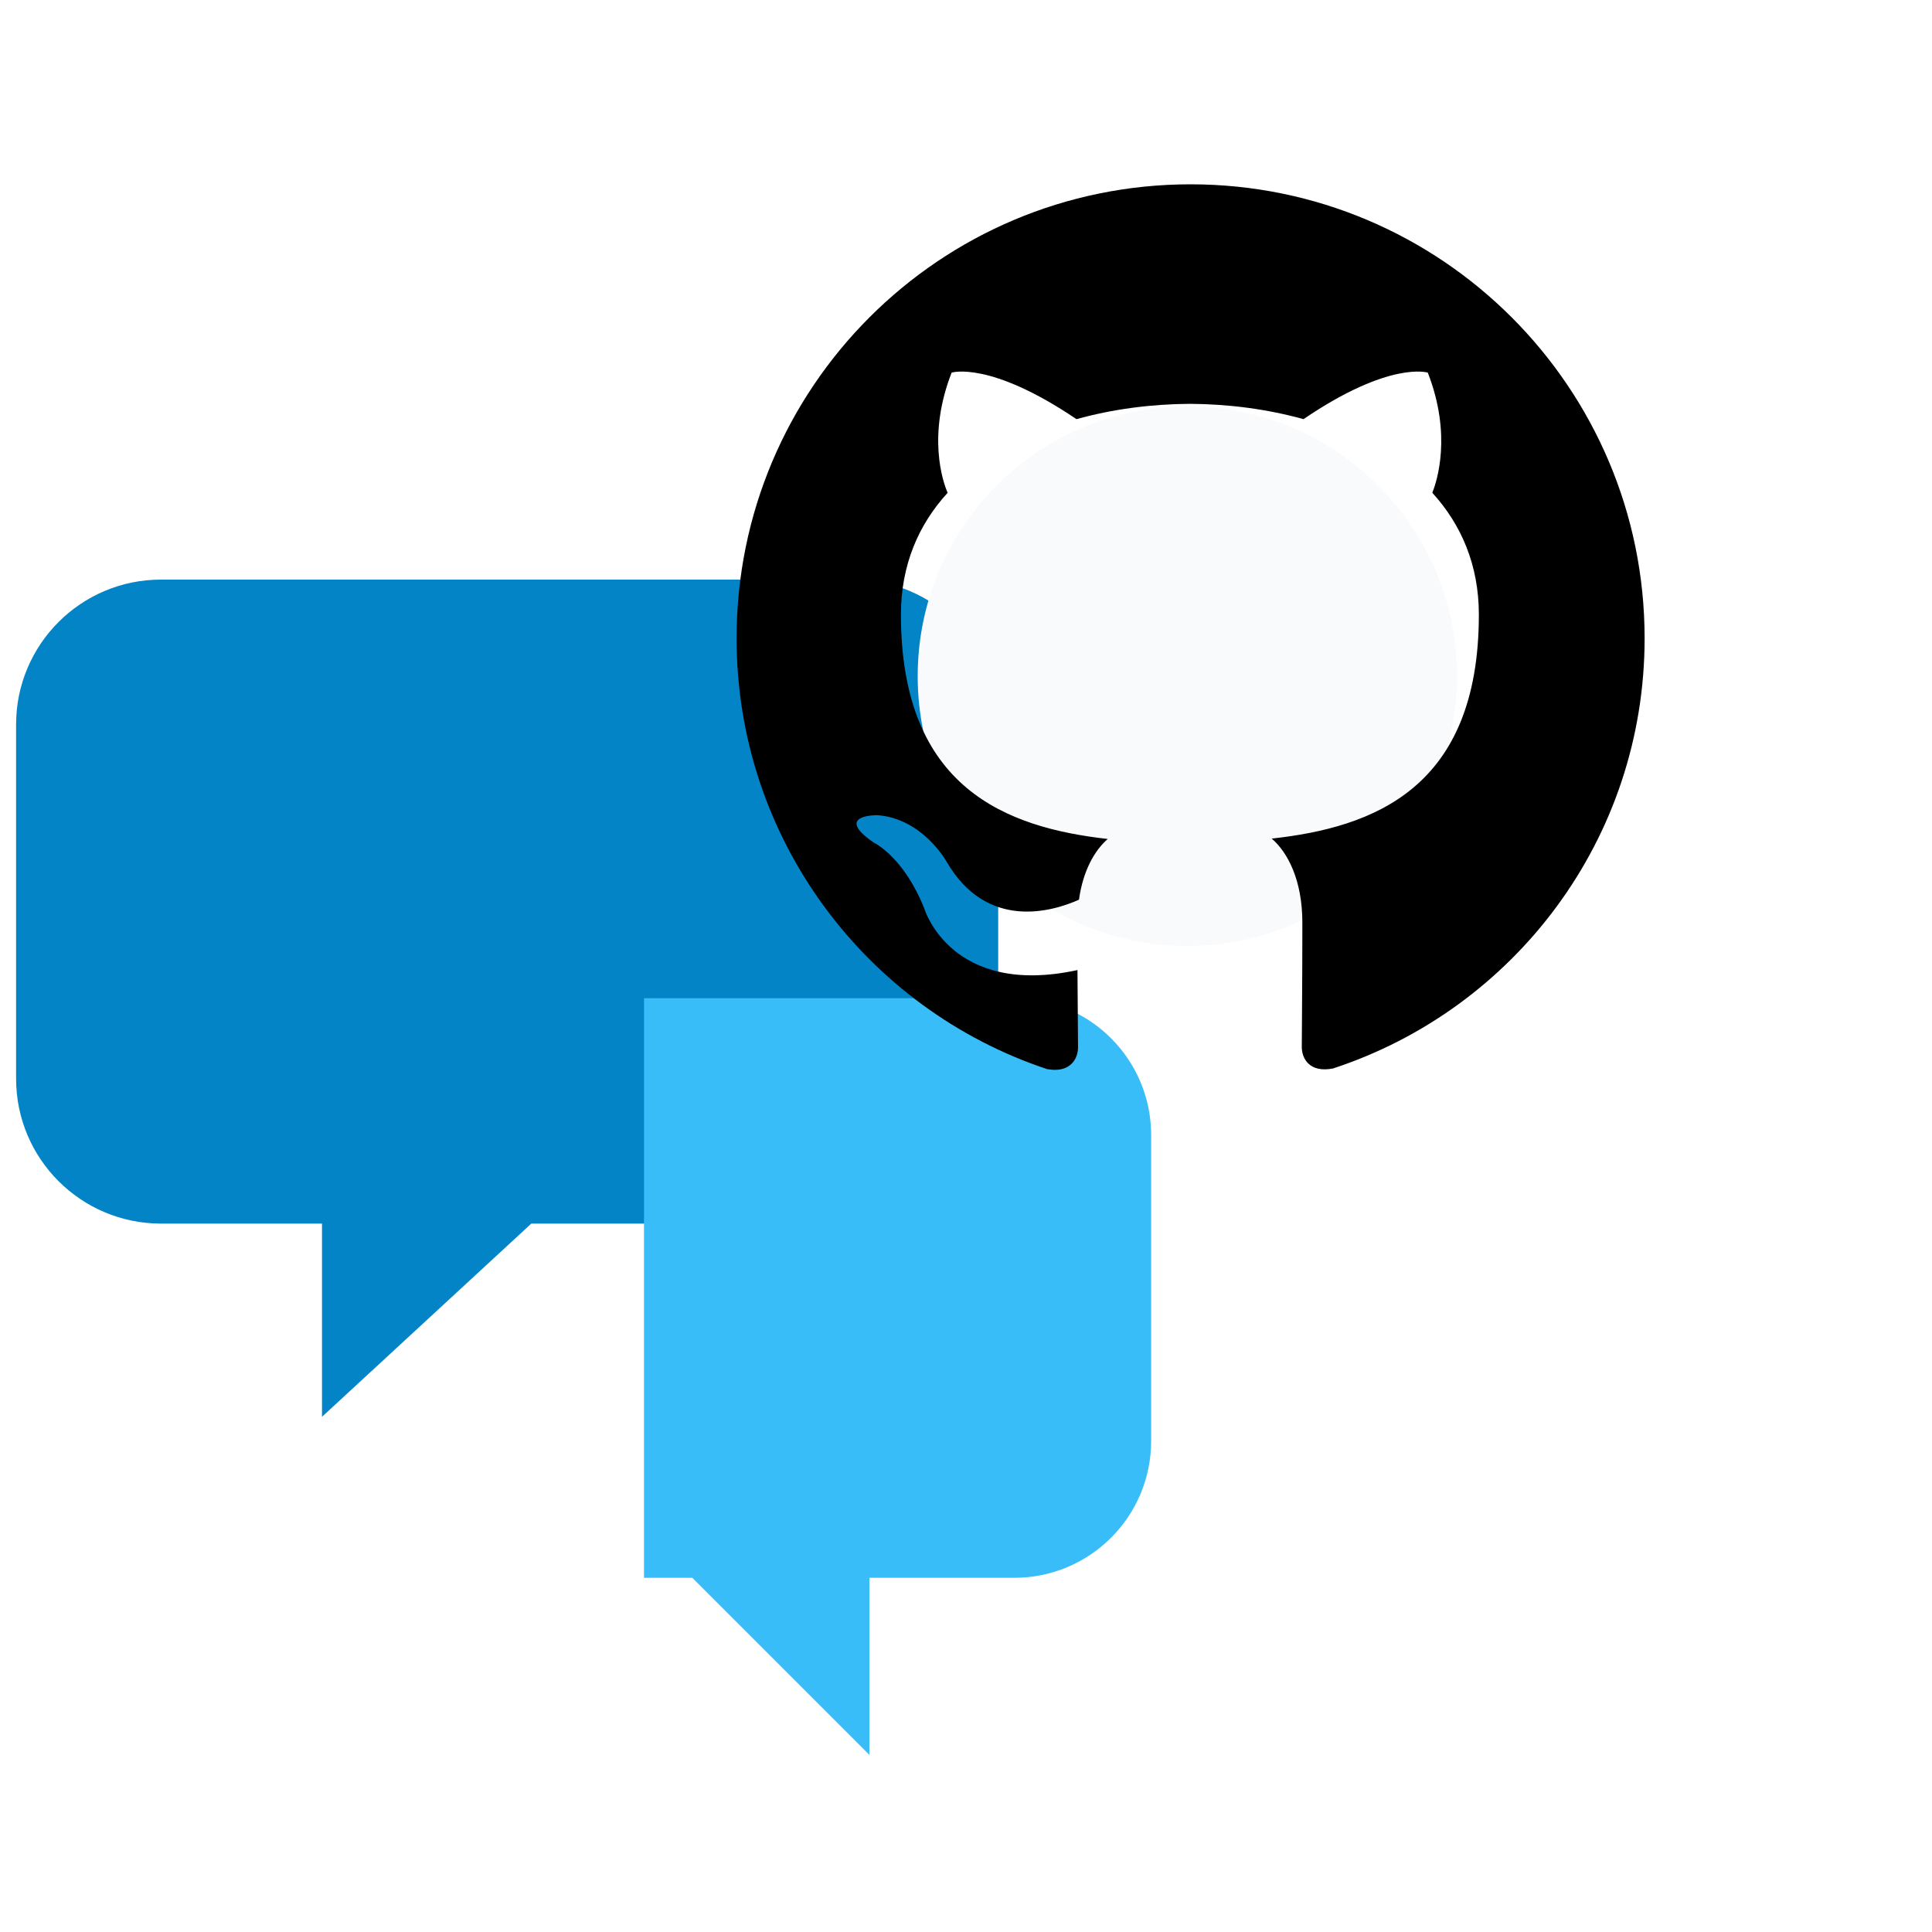
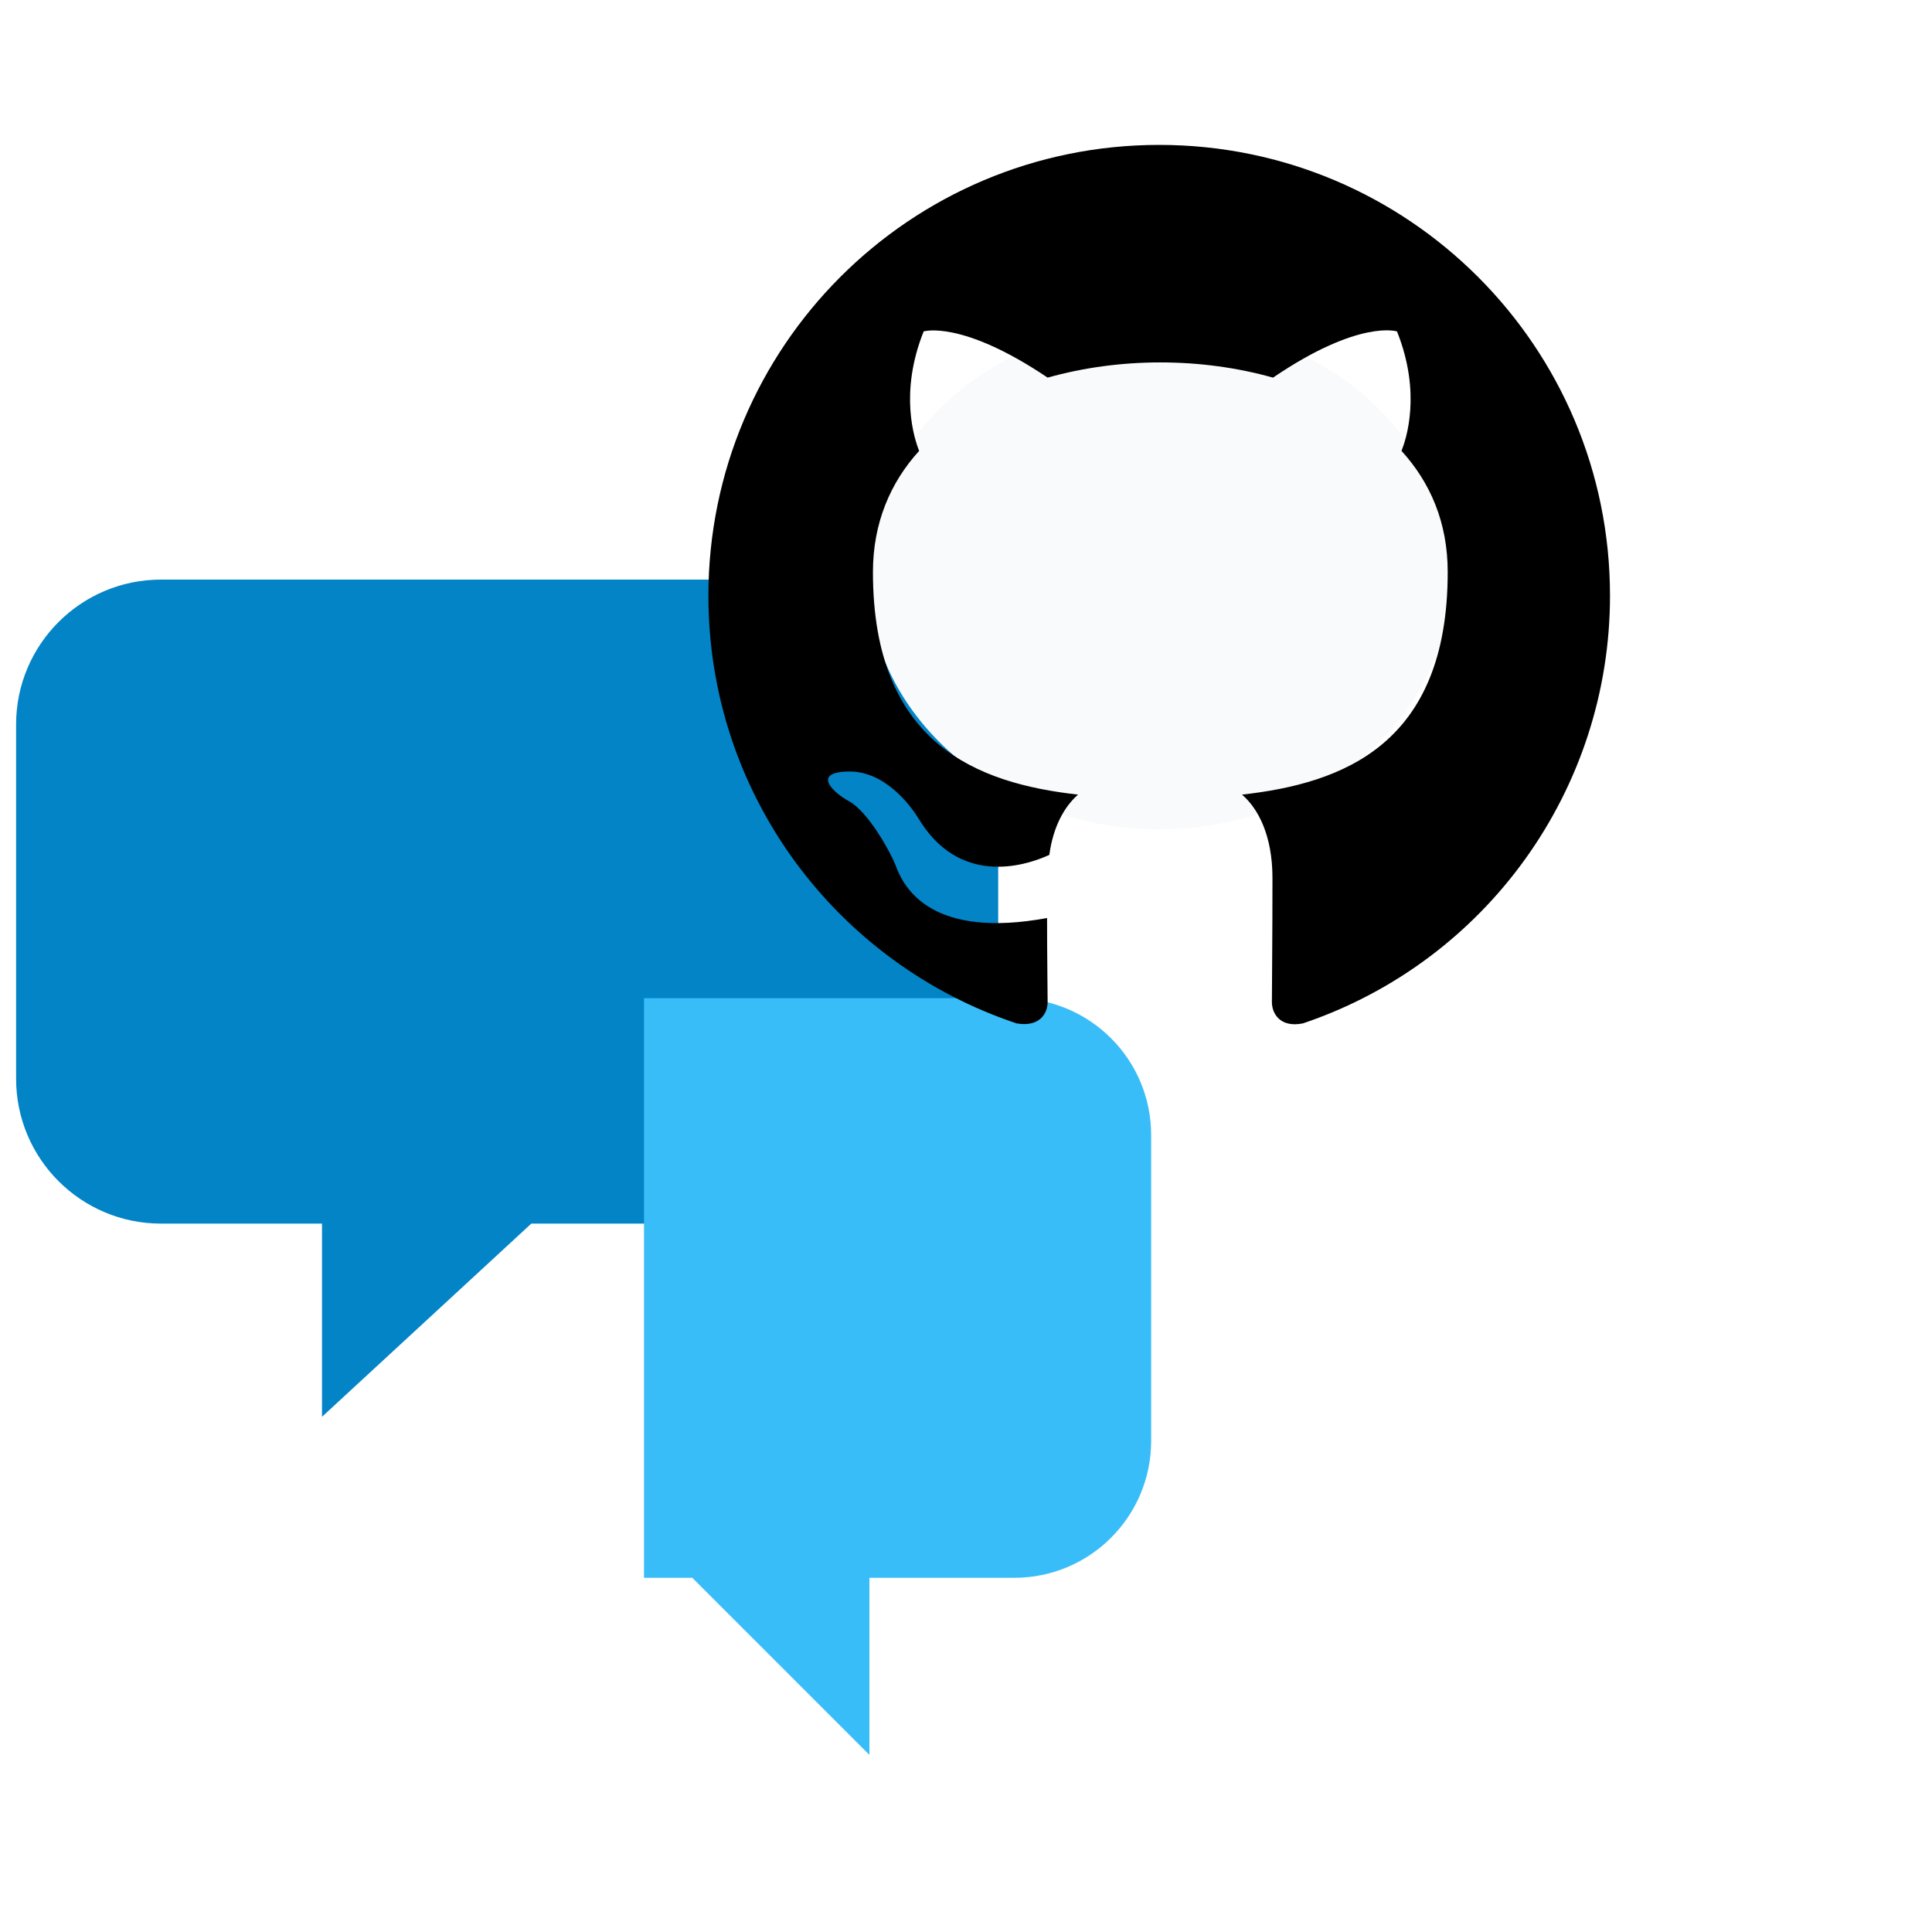
<svg xmlns="http://www.w3.org/2000/svg" viewBox="0 0 24 24" width="24" height="24">
  <g transform="translate(1.2 6.2)">
    <g transform="translate(-1.8 -2.6)">
      <path d="M2.6 3.6h8.6a1.8 1.8 0 0 1 1.8 1.8v4.4a1.8 1.8 0 0 1-1.8 1.8H7.2l-2.6 2.4v-2.4H2.6A1.8 1.8 0 0 1 .8 9.8V5.4a1.8 1.8 0 0 1 1.8-1.8Z" fill="#0284c7" />
      <path d="M8.6 8.8h4.6a1.7 1.7 0 0 1 1.7 1.7v3.8a1.7 1.7 0 0 1-1.7 1.7h-1.8v2.2l-2.2-2.2H8.6Z" fill="#38bdf8" />
    </g>
  </g>
  <g transform="translate(8.8 1.8)">
-     <circle cx="5.95" cy="6.6" r="3.35" fill="#f8fafc" />
-     <g transform="translate(0.35 0.35) scale(0.47)">
-       <path d="M12 .297c-6.63 0-12 5.373-12 12 0 5.303 3.438 9.8 8.205 11.385.6.113.82-.258.82-.577 0-.285-.01-1.04-.015-2.04-3.338.724-4.042-1.61-4.042-1.61C4.422 18.07 3.633 17.7 3.633 17.7c-1.087-.744.084-.729.084-.729 1.205.084 1.838 1.236 1.838 1.236 1.07 1.835 2.809 1.305 3.495.998.108-.776.417-1.305.76-1.605-2.665-.3-5.466-1.332-5.466-5.93 0-1.31.465-2.38 1.235-3.22-.135-.303-.54-1.523.105-3.176 0 0 1.005-.322 3.3 1.23.96-.267 1.98-.399 3-.405 1.02.006 2.04.138 3 .405 2.28-1.552 3.285-1.23 3.285-1.23.645 1.653.24 2.873.12 3.176.765.84 1.23 1.91 1.23 3.22 0 4.61-2.805 5.625-5.475 5.92.42.36.81 1.096.81 2.22 0 1.606-.015 2.896-.015 3.286 0 .315.21.69.825.57C20.565 22.092 24 17.592 24 12.297c0-6.627-5.373-12-12-12" fill="#000" />
-     </g>
+     <ellipse cx="5.6" cy="5.35" rx="3.62" ry="3.15" fill="#f8fafc" />
+     <path d="M8 0C3.58 0 0 3.58 0 8c0 3.54 2.29 6.53 5.47 7.59.4.07.55-.17.55-.38 0-.19-.01-.82-.01-1.49-2.01.37-2.53-.49-2.69-.94-.09-.23-.48-.94-.82-1.13-.28-.15-.68-.52-.01-.53.63-.01 1.08.58 1.23.82.72 1.21 1.87.87 2.33.66.07-.52.28-.87.51-1.07-1.78-.2-3.64-.89-3.64-3.95 0-.87.31-1.59.82-2.15-.08-.2-.36-1.02.08-2.12 0 0 .67-.21 2.2.82.64-.18 1.32-.27 2-.27s1.36.09 2 .27c1.53-1.04 2.2-.82 2.2-.82.44 1.1.16 1.92.08 2.12.51.56.82 1.27.82 2.15 0 3.07-1.87 3.75-3.65 3.95.29.25.54.73.54 1.48 0 1.07-.01 1.93-.01 2.2 0 .21.15.46.55.38A8.01 8.01 0 0 0 16 8c0-4.42-3.58-8-8-8" transform="scale(0.7)" fill="#000" />
  </g>
</svg>
